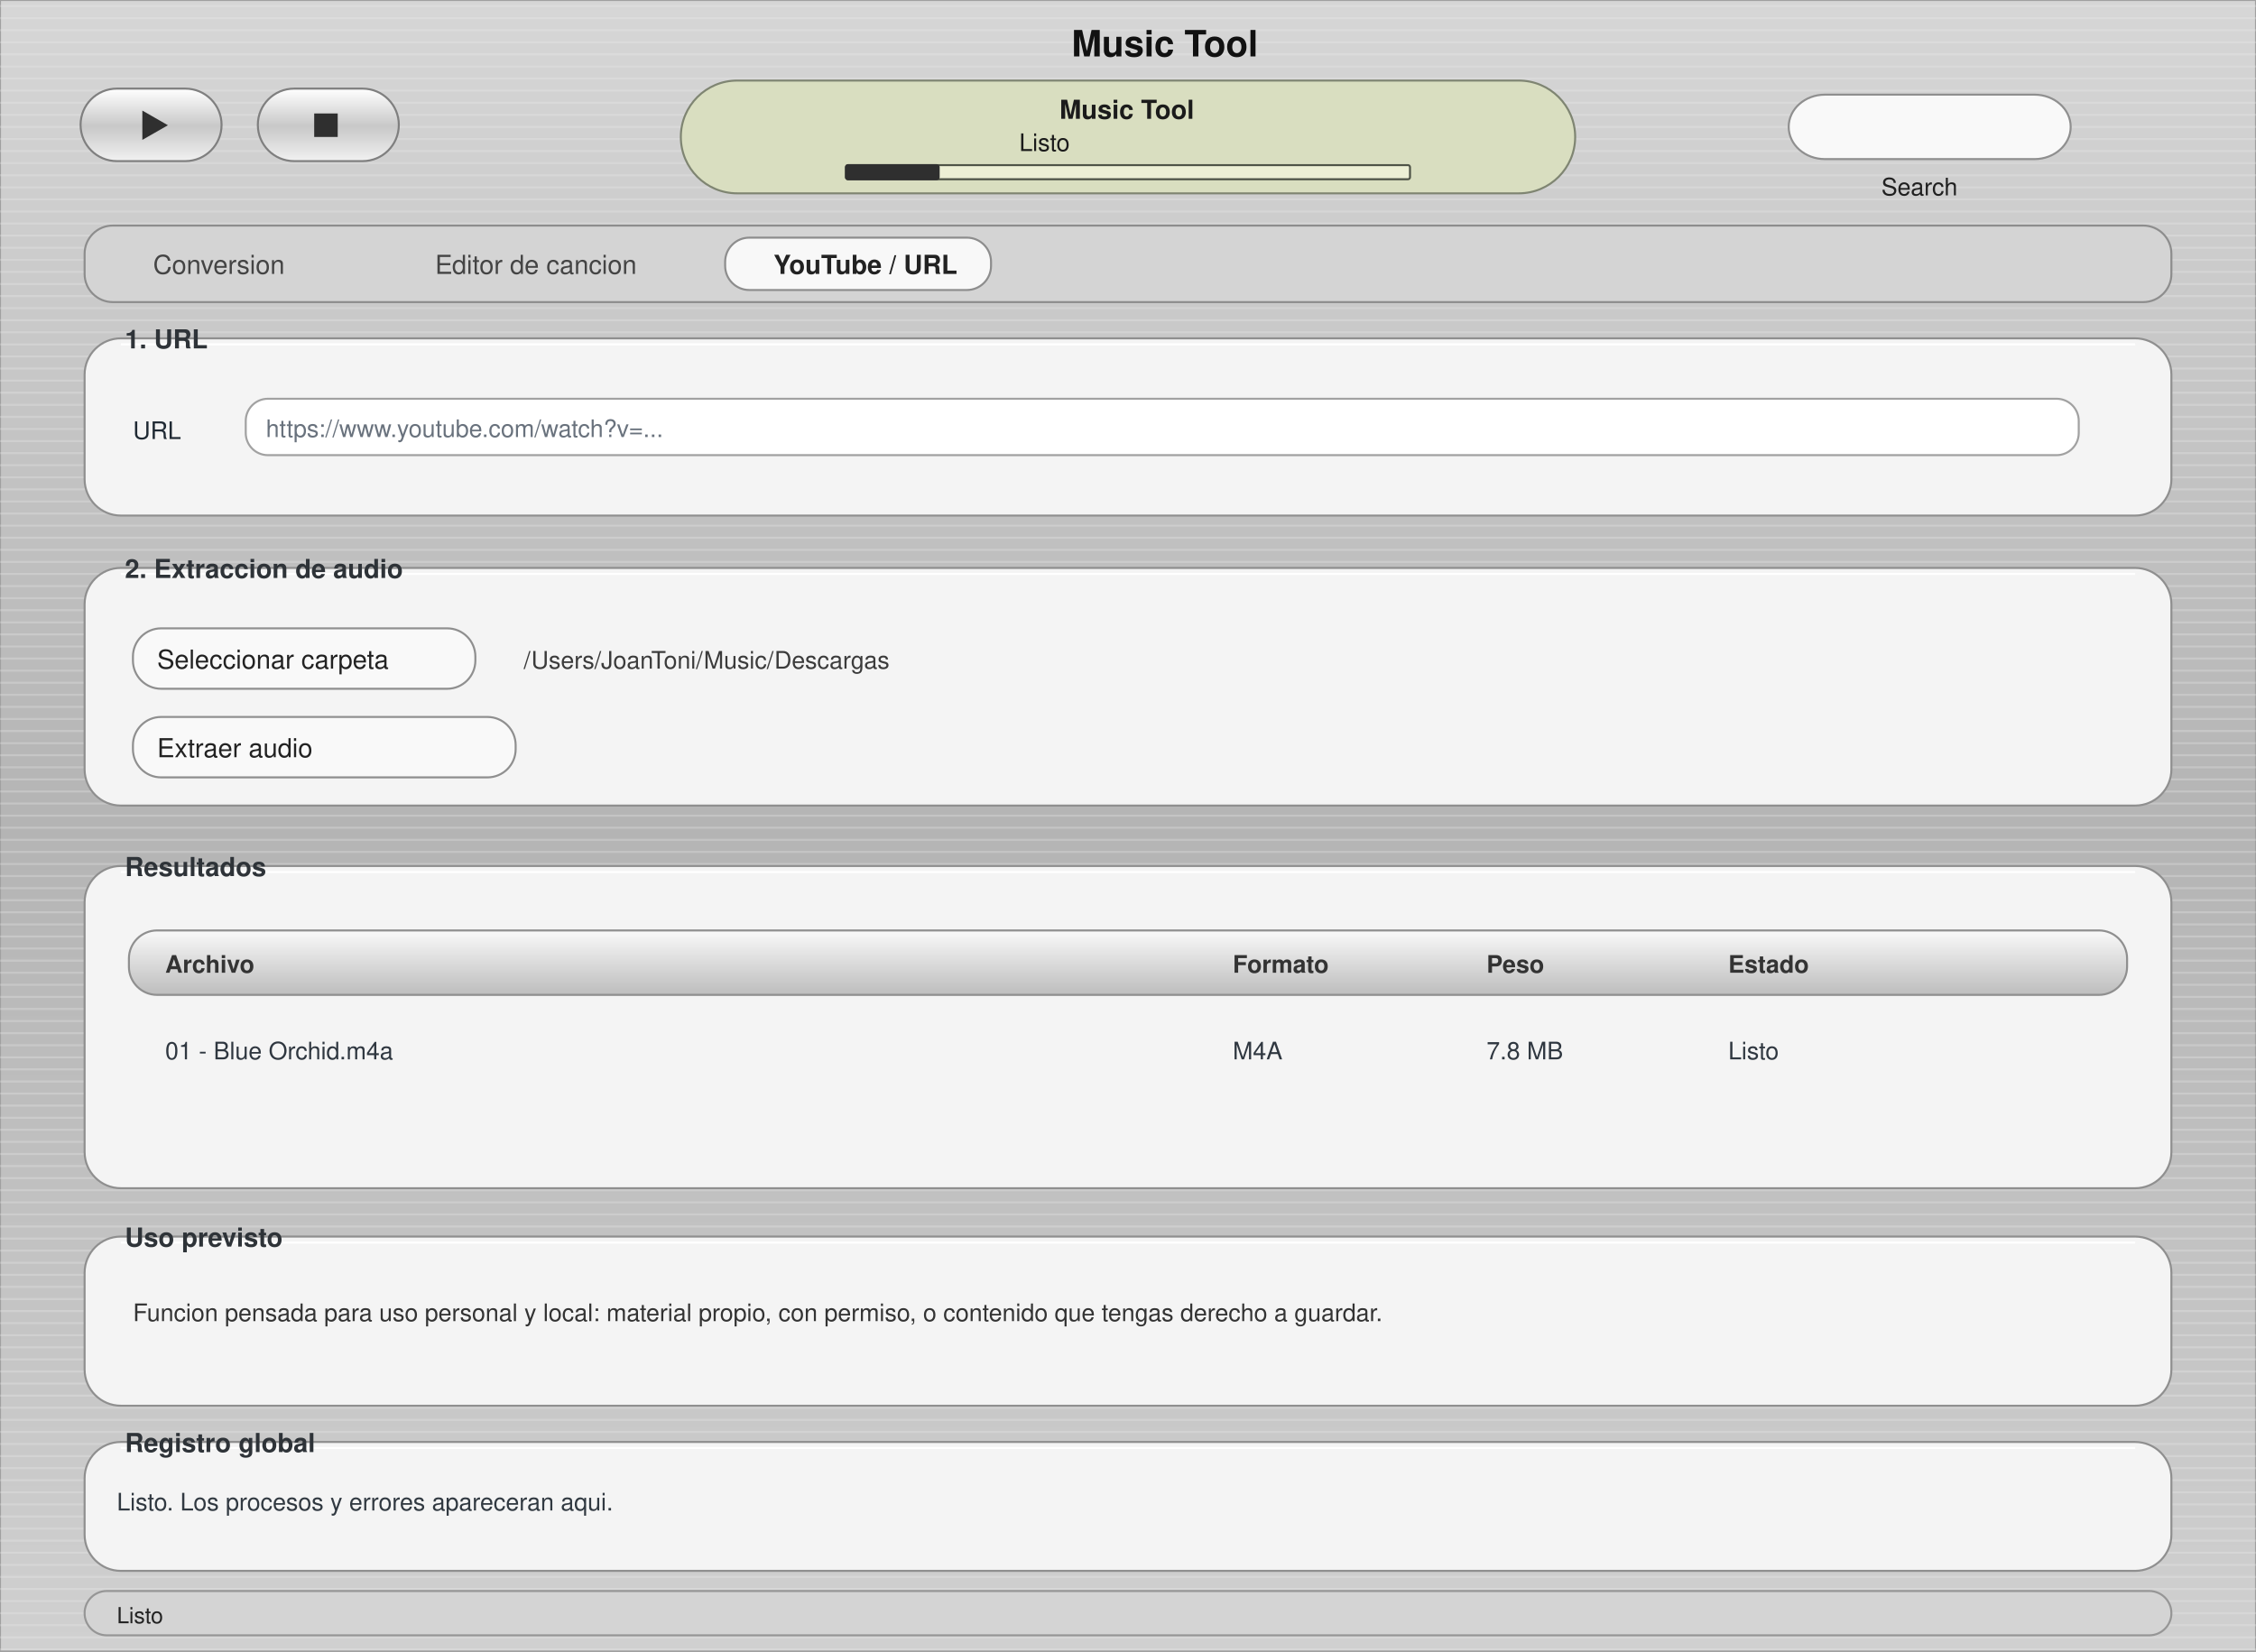
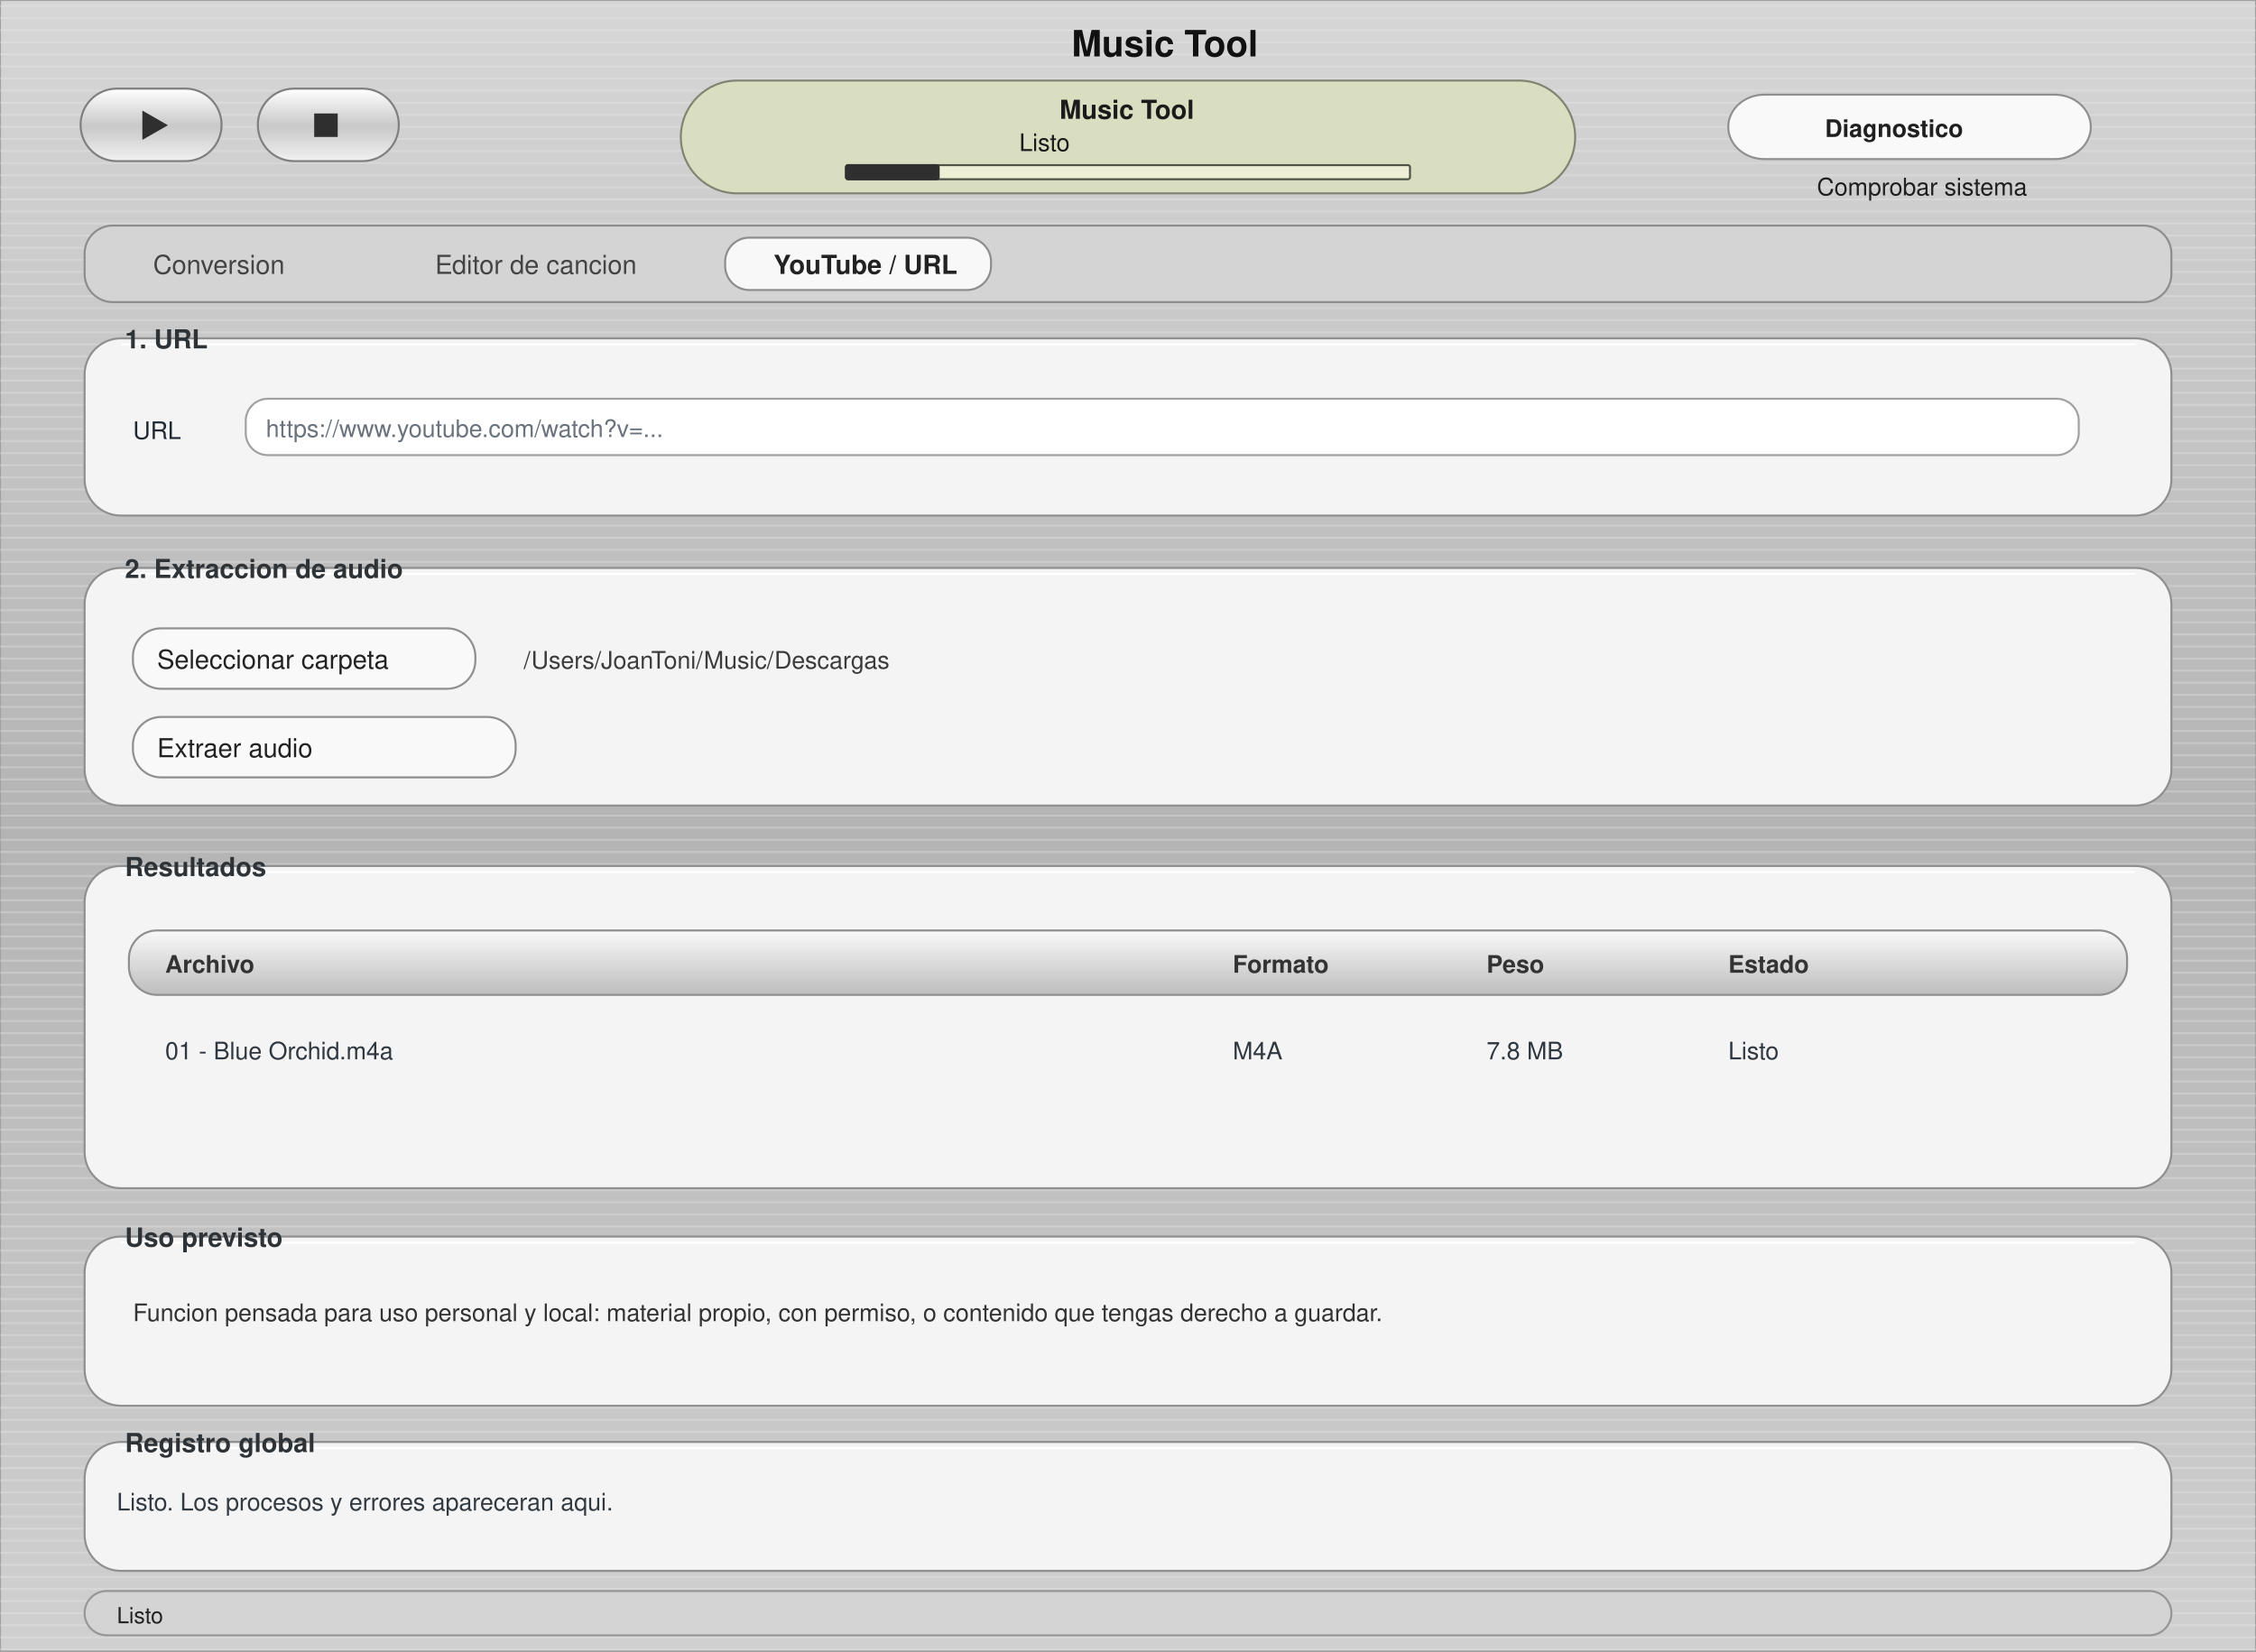
<svg xmlns="http://www.w3.org/2000/svg" width="1120" height="820" viewBox="0 0 1120 820">
  <defs>
    <linearGradient id="metal" x1="0" x2="0" y1="0" y2="1">
      <stop offset="0" stop-color="#d6d6d6" />
      <stop offset="0.5" stop-color="#b4b4b4" />
      <stop offset="1" stop-color="#d0d0d0" />
    </linearGradient>
    <linearGradient id="buttonChrome" x1="0" x2="0" y1="0" y2="1">
      <stop offset="0" stop-color="#ffffff" />
      <stop offset="0.52" stop-color="#c8c8c8" />
      <stop offset="1" stop-color="#f1f1f1" />
    </linearGradient>
    <linearGradient id="tableHeader" x1="0" x2="0" y1="0" y2="1">
      <stop offset="0" stop-color="#f9f9f9" />
      <stop offset="1" stop-color="#bdbdbd" />
    </linearGradient>
  </defs>
  <rect x="0" y="0" width="1120" height="820" rx="0" fill="url(#metal)" stroke="#a0a0a0" />
  <line x1="0" y1="3" x2="1120" y2="3" stroke="#eeeeee" opacity="0.28" />
  <line x1="0" y1="9" x2="1120" y2="9" stroke="#eeeeee" opacity="0.28" />
  <line x1="0" y1="15" x2="1120" y2="15" stroke="#eeeeee" opacity="0.28" />
  <line x1="0" y1="21" x2="1120" y2="21" stroke="#eeeeee" opacity="0.28" />
  <line x1="0" y1="27" x2="1120" y2="27" stroke="#eeeeee" opacity="0.28" />
  <line x1="0" y1="33" x2="1120" y2="33" stroke="#eeeeee" opacity="0.28" />
  <line x1="0" y1="39" x2="1120" y2="39" stroke="#eeeeee" opacity="0.28" />
  <line x1="0" y1="45" x2="1120" y2="45" stroke="#eeeeee" opacity="0.28" />
  <line x1="0" y1="51" x2="1120" y2="51" stroke="#eeeeee" opacity="0.28" />
  <line x1="0" y1="57" x2="1120" y2="57" stroke="#eeeeee" opacity="0.28" />
  <line x1="0" y1="63" x2="1120" y2="63" stroke="#eeeeee" opacity="0.28" />
  <line x1="0" y1="69" x2="1120" y2="69" stroke="#eeeeee" opacity="0.28" />
  <line x1="0" y1="75" x2="1120" y2="75" stroke="#eeeeee" opacity="0.28" />
  <line x1="0" y1="81" x2="1120" y2="81" stroke="#eeeeee" opacity="0.28" />
  <line x1="0" y1="87" x2="1120" y2="87" stroke="#eeeeee" opacity="0.28" />
  <line x1="0" y1="93" x2="1120" y2="93" stroke="#eeeeee" opacity="0.28" />
  <line x1="0" y1="99" x2="1120" y2="99" stroke="#eeeeee" opacity="0.28" />
  <line x1="0" y1="105" x2="1120" y2="105" stroke="#eeeeee" opacity="0.28" />
  <line x1="0" y1="111" x2="1120" y2="111" stroke="#eeeeee" opacity="0.28" />
  <line x1="0" y1="117" x2="1120" y2="117" stroke="#eeeeee" opacity="0.28" />
  <line x1="0" y1="123" x2="1120" y2="123" stroke="#eeeeee" opacity="0.28" />
  <line x1="0" y1="129" x2="1120" y2="129" stroke="#eeeeee" opacity="0.28" />
  <line x1="0" y1="135" x2="1120" y2="135" stroke="#eeeeee" opacity="0.28" />
  <line x1="0" y1="141" x2="1120" y2="141" stroke="#eeeeee" opacity="0.28" />
  <line x1="0" y1="147" x2="1120" y2="147" stroke="#eeeeee" opacity="0.28" />
  <line x1="0" y1="153" x2="1120" y2="153" stroke="#eeeeee" opacity="0.28" />
  <line x1="0" y1="159" x2="1120" y2="159" stroke="#eeeeee" opacity="0.28" />
  <line x1="0" y1="165" x2="1120" y2="165" stroke="#eeeeee" opacity="0.28" />
  <line x1="0" y1="171" x2="1120" y2="171" stroke="#eeeeee" opacity="0.28" />
  <line x1="0" y1="177" x2="1120" y2="177" stroke="#eeeeee" opacity="0.28" />
  <line x1="0" y1="183" x2="1120" y2="183" stroke="#eeeeee" opacity="0.28" />
  <line x1="0" y1="189" x2="1120" y2="189" stroke="#eeeeee" opacity="0.28" />
  <line x1="0" y1="195" x2="1120" y2="195" stroke="#eeeeee" opacity="0.28" />
  <line x1="0" y1="201" x2="1120" y2="201" stroke="#eeeeee" opacity="0.28" />
  <line x1="0" y1="207" x2="1120" y2="207" stroke="#eeeeee" opacity="0.28" />
  <line x1="0" y1="213" x2="1120" y2="213" stroke="#eeeeee" opacity="0.28" />
  <line x1="0" y1="219" x2="1120" y2="219" stroke="#eeeeee" opacity="0.28" />
  <line x1="0" y1="225" x2="1120" y2="225" stroke="#eeeeee" opacity="0.28" />
  <line x1="0" y1="231" x2="1120" y2="231" stroke="#eeeeee" opacity="0.28" />
  <line x1="0" y1="237" x2="1120" y2="237" stroke="#eeeeee" opacity="0.28" />
  <line x1="0" y1="243" x2="1120" y2="243" stroke="#eeeeee" opacity="0.28" />
  <line x1="0" y1="249" x2="1120" y2="249" stroke="#eeeeee" opacity="0.28" />
  <line x1="0" y1="255" x2="1120" y2="255" stroke="#eeeeee" opacity="0.28" />
  <line x1="0" y1="261" x2="1120" y2="261" stroke="#eeeeee" opacity="0.28" />
  <line x1="0" y1="267" x2="1120" y2="267" stroke="#eeeeee" opacity="0.28" />
  <line x1="0" y1="273" x2="1120" y2="273" stroke="#eeeeee" opacity="0.28" />
  <line x1="0" y1="279" x2="1120" y2="279" stroke="#eeeeee" opacity="0.28" />
  <line x1="0" y1="285" x2="1120" y2="285" stroke="#eeeeee" opacity="0.28" />
  <line x1="0" y1="291" x2="1120" y2="291" stroke="#eeeeee" opacity="0.28" />
  <line x1="0" y1="297" x2="1120" y2="297" stroke="#eeeeee" opacity="0.28" />
  <line x1="0" y1="303" x2="1120" y2="303" stroke="#eeeeee" opacity="0.28" />
  <line x1="0" y1="309" x2="1120" y2="309" stroke="#eeeeee" opacity="0.28" />
  <line x1="0" y1="315" x2="1120" y2="315" stroke="#eeeeee" opacity="0.28" />
  <line x1="0" y1="321" x2="1120" y2="321" stroke="#eeeeee" opacity="0.28" />
  <line x1="0" y1="327" x2="1120" y2="327" stroke="#eeeeee" opacity="0.28" />
  <line x1="0" y1="333" x2="1120" y2="333" stroke="#eeeeee" opacity="0.28" />
  <line x1="0" y1="339" x2="1120" y2="339" stroke="#eeeeee" opacity="0.28" />
  <line x1="0" y1="345" x2="1120" y2="345" stroke="#eeeeee" opacity="0.28" />
  <line x1="0" y1="351" x2="1120" y2="351" stroke="#eeeeee" opacity="0.28" />
  <line x1="0" y1="357" x2="1120" y2="357" stroke="#eeeeee" opacity="0.28" />
  <line x1="0" y1="363" x2="1120" y2="363" stroke="#eeeeee" opacity="0.28" />
  <line x1="0" y1="369" x2="1120" y2="369" stroke="#eeeeee" opacity="0.28" />
  <line x1="0" y1="375" x2="1120" y2="375" stroke="#eeeeee" opacity="0.28" />
  <line x1="0" y1="381" x2="1120" y2="381" stroke="#eeeeee" opacity="0.28" />
  <line x1="0" y1="387" x2="1120" y2="387" stroke="#eeeeee" opacity="0.28" />
  <line x1="0" y1="393" x2="1120" y2="393" stroke="#eeeeee" opacity="0.28" />
  <line x1="0" y1="399" x2="1120" y2="399" stroke="#eeeeee" opacity="0.28" />
  <line x1="0" y1="405" x2="1120" y2="405" stroke="#eeeeee" opacity="0.28" />
  <line x1="0" y1="411" x2="1120" y2="411" stroke="#eeeeee" opacity="0.28" />
  <line x1="0" y1="417" x2="1120" y2="417" stroke="#eeeeee" opacity="0.28" />
  <line x1="0" y1="423" x2="1120" y2="423" stroke="#eeeeee" opacity="0.28" />
  <line x1="0" y1="429" x2="1120" y2="429" stroke="#eeeeee" opacity="0.28" />
  <line x1="0" y1="435" x2="1120" y2="435" stroke="#eeeeee" opacity="0.28" />
  <line x1="0" y1="441" x2="1120" y2="441" stroke="#eeeeee" opacity="0.28" />
  <line x1="0" y1="447" x2="1120" y2="447" stroke="#eeeeee" opacity="0.28" />
  <line x1="0" y1="453" x2="1120" y2="453" stroke="#eeeeee" opacity="0.28" />
  <line x1="0" y1="459" x2="1120" y2="459" stroke="#eeeeee" opacity="0.28" />
  <line x1="0" y1="465" x2="1120" y2="465" stroke="#eeeeee" opacity="0.28" />
  <line x1="0" y1="471" x2="1120" y2="471" stroke="#eeeeee" opacity="0.28" />
  <line x1="0" y1="477" x2="1120" y2="477" stroke="#eeeeee" opacity="0.28" />
  <line x1="0" y1="483" x2="1120" y2="483" stroke="#eeeeee" opacity="0.28" />
  <line x1="0" y1="489" x2="1120" y2="489" stroke="#eeeeee" opacity="0.28" />
  <line x1="0" y1="495" x2="1120" y2="495" stroke="#eeeeee" opacity="0.28" />
  <line x1="0" y1="501" x2="1120" y2="501" stroke="#eeeeee" opacity="0.28" />
  <line x1="0" y1="507" x2="1120" y2="507" stroke="#eeeeee" opacity="0.28" />
  <line x1="0" y1="513" x2="1120" y2="513" stroke="#eeeeee" opacity="0.28" />
  <line x1="0" y1="519" x2="1120" y2="519" stroke="#eeeeee" opacity="0.28" />
  <line x1="0" y1="525" x2="1120" y2="525" stroke="#eeeeee" opacity="0.28" />
  <line x1="0" y1="531" x2="1120" y2="531" stroke="#eeeeee" opacity="0.28" />
  <line x1="0" y1="537" x2="1120" y2="537" stroke="#eeeeee" opacity="0.28" />
  <line x1="0" y1="543" x2="1120" y2="543" stroke="#eeeeee" opacity="0.28" />
  <line x1="0" y1="549" x2="1120" y2="549" stroke="#eeeeee" opacity="0.28" />
  <line x1="0" y1="555" x2="1120" y2="555" stroke="#eeeeee" opacity="0.28" />
  <line x1="0" y1="561" x2="1120" y2="561" stroke="#eeeeee" opacity="0.28" />
  <line x1="0" y1="567" x2="1120" y2="567" stroke="#eeeeee" opacity="0.28" />
  <line x1="0" y1="573" x2="1120" y2="573" stroke="#eeeeee" opacity="0.28" />
  <line x1="0" y1="579" x2="1120" y2="579" stroke="#eeeeee" opacity="0.28" />
  <line x1="0" y1="585" x2="1120" y2="585" stroke="#eeeeee" opacity="0.28" />
  <line x1="0" y1="591" x2="1120" y2="591" stroke="#eeeeee" opacity="0.28" />
  <line x1="0" y1="597" x2="1120" y2="597" stroke="#eeeeee" opacity="0.28" />
  <line x1="0" y1="603" x2="1120" y2="603" stroke="#eeeeee" opacity="0.28" />
  <line x1="0" y1="609" x2="1120" y2="609" stroke="#eeeeee" opacity="0.28" />
  <line x1="0" y1="615" x2="1120" y2="615" stroke="#eeeeee" opacity="0.28" />
  <line x1="0" y1="621" x2="1120" y2="621" stroke="#eeeeee" opacity="0.28" />
  <line x1="0" y1="627" x2="1120" y2="627" stroke="#eeeeee" opacity="0.28" />
  <line x1="0" y1="633" x2="1120" y2="633" stroke="#eeeeee" opacity="0.28" />
  <line x1="0" y1="639" x2="1120" y2="639" stroke="#eeeeee" opacity="0.28" />
  <line x1="0" y1="645" x2="1120" y2="645" stroke="#eeeeee" opacity="0.28" />
  <line x1="0" y1="651" x2="1120" y2="651" stroke="#eeeeee" opacity="0.28" />
  <line x1="0" y1="657" x2="1120" y2="657" stroke="#eeeeee" opacity="0.28" />
  <line x1="0" y1="663" x2="1120" y2="663" stroke="#eeeeee" opacity="0.28" />
  <line x1="0" y1="669" x2="1120" y2="669" stroke="#eeeeee" opacity="0.28" />
  <line x1="0" y1="675" x2="1120" y2="675" stroke="#eeeeee" opacity="0.28" />
  <line x1="0" y1="681" x2="1120" y2="681" stroke="#eeeeee" opacity="0.28" />
  <line x1="0" y1="687" x2="1120" y2="687" stroke="#eeeeee" opacity="0.28" />
  <line x1="0" y1="693" x2="1120" y2="693" stroke="#eeeeee" opacity="0.28" />
  <line x1="0" y1="699" x2="1120" y2="699" stroke="#eeeeee" opacity="0.28" />
  <line x1="0" y1="705" x2="1120" y2="705" stroke="#eeeeee" opacity="0.28" />
  <line x1="0" y1="711" x2="1120" y2="711" stroke="#eeeeee" opacity="0.28" />
  <line x1="0" y1="717" x2="1120" y2="717" stroke="#eeeeee" opacity="0.28" />
  <line x1="0" y1="723" x2="1120" y2="723" stroke="#eeeeee" opacity="0.28" />
  <line x1="0" y1="729" x2="1120" y2="729" stroke="#eeeeee" opacity="0.28" />
  <line x1="0" y1="735" x2="1120" y2="735" stroke="#eeeeee" opacity="0.28" />
  <line x1="0" y1="741" x2="1120" y2="741" stroke="#eeeeee" opacity="0.28" />
  <line x1="0" y1="747" x2="1120" y2="747" stroke="#eeeeee" opacity="0.28" />
  <line x1="0" y1="753" x2="1120" y2="753" stroke="#eeeeee" opacity="0.28" />
  <line x1="0" y1="759" x2="1120" y2="759" stroke="#eeeeee" opacity="0.28" />
  <line x1="0" y1="765" x2="1120" y2="765" stroke="#eeeeee" opacity="0.28" />
  <line x1="0" y1="771" x2="1120" y2="771" stroke="#eeeeee" opacity="0.28" />
  <line x1="0" y1="777" x2="1120" y2="777" stroke="#eeeeee" opacity="0.28" />
  <line x1="0" y1="783" x2="1120" y2="783" stroke="#eeeeee" opacity="0.28" />
  <line x1="0" y1="789" x2="1120" y2="789" stroke="#eeeeee" opacity="0.28" />
  <line x1="0" y1="795" x2="1120" y2="795" stroke="#eeeeee" opacity="0.28" />
  <line x1="0" y1="801" x2="1120" y2="801" stroke="#eeeeee" opacity="0.28" />
  <line x1="0" y1="807" x2="1120" y2="807" stroke="#eeeeee" opacity="0.28" />
  <line x1="0" y1="813" x2="1120" y2="813" stroke="#eeeeee" opacity="0.28" />
  <line x1="0" y1="819" x2="1120" y2="819" stroke="#eeeeee" opacity="0.28" />
  <text x="532" y="28" font-family="-apple-system, BlinkMacSystemFont, Helvetica, Arial, sans-serif" font-size="18" font-weight="700" fill="#111111">Music Tool</text>
  <rect x="40" y="44" width="70" height="36" rx="18" fill="url(#buttonChrome)" stroke="#7f7f7f" />
  <text x="69" y="68" font-family="-apple-system, BlinkMacSystemFont, Helvetica, Arial, sans-serif" font-size="16" font-weight="700" fill="#2f2f2f">▶</text>
  <rect x="128" y="44" width="70" height="36" rx="18" fill="url(#buttonChrome)" stroke="#7f7f7f" />
  <text x="157" y="68" font-family="-apple-system, BlinkMacSystemFont, Helvetica, Arial, sans-serif" font-size="16" font-weight="700" fill="#2f2f2f">■</text>
  <rect x="338" y="40" width="444" height="56" rx="28" fill="#d9dec0" stroke="#7f8572" />
  <text x="526" y="59" font-family="-apple-system, BlinkMacSystemFont, Helvetica, Arial, sans-serif" font-size="13" font-weight="700" fill="#1b1b1b">Music Tool</text>
  <text x="506" y="75" font-family="-apple-system, BlinkMacSystemFont, Helvetica, Arial, sans-serif" font-size="12" font-weight="400" fill="#1b1b1b">Listo</text>
  <rect x="420" y="82" width="280" height="7" rx="1" fill="#edf0d5" stroke="#4f5447" />
  <rect x="420" y="82" width="46" height="7" rx="1" fill="#2f2f2f" stroke="#2f2f2f" />
-   <rect x="888" y="47" width="140" height="32" rx="18" fill="#f9f9f9" stroke="#8f8f8f" />
-   <text x="934" y="97" font-family="-apple-system, BlinkMacSystemFont, Helvetica, Arial, sans-serif" font-size="12" font-weight="400" fill="#202020">Search</text>
+   <rect x="858" y="47" width="180" height="32" rx="18" fill="#f9f9f9" stroke="#8f8f8f" />
+   <text x="906" y="68" font-family="-apple-system, BlinkMacSystemFont, Helvetica, Arial, sans-serif" font-size="12" font-weight="700" fill="#202020">Diagnostico</text>
+   <text x="902" y="97" font-family="-apple-system, BlinkMacSystemFont, Helvetica, Arial, sans-serif" font-size="12" font-weight="400" fill="#202020">Comprobar sistema</text>
  <rect x="42" y="112" width="1036" height="38" rx="14" fill="#d4d4d4" stroke="#8d8d8d" />
  <text x="76" y="136" font-family="-apple-system, BlinkMacSystemFont, Helvetica, Arial, sans-serif" font-size="13" font-weight="500" fill="#444">Conversion</text>
  <text x="216" y="136" font-family="-apple-system, BlinkMacSystemFont, Helvetica, Arial, sans-serif" font-size="13" font-weight="500" fill="#444">Editor de cancion</text>
  <rect x="360" y="118" width="132" height="26" rx="12" fill="#f8f8f8" stroke="#8d8d8d" />
  <text x="384" y="136" font-family="-apple-system, BlinkMacSystemFont, Helvetica, Arial, sans-serif" font-size="13" font-weight="600" fill="#222">YouTube / URL</text>
  <rect x="42" y="168" width="1036" height="88" rx="18" fill="#f4f4f4" stroke="#8f8f8f" />
  <line x1="60" y1="171" x2="1060" y2="171" stroke="#ffffff" />
  <text x="62" y="173" font-family="-apple-system, BlinkMacSystemFont, Helvetica, Arial, sans-serif" font-size="13" font-weight="600" fill="#2e3338">1. URL</text>
  <text x="66" y="218" font-family="-apple-system, BlinkMacSystemFont, Helvetica, Arial, sans-serif" font-size="12" font-weight="500" fill="#1f2933">URL</text>
  <rect x="122" y="198" width="910" height="28" rx="11" fill="#ffffff" stroke="#a1a1a1" />
  <text x="132" y="217" font-family="-apple-system, BlinkMacSystemFont, Helvetica, Arial, sans-serif" font-size="12" font-weight="400" fill="#69727d">https://www.youtube.com/watch?v=...</text>
  <rect x="42" y="282" width="1036" height="118" rx="18" fill="#f4f4f4" stroke="#8f8f8f" />
  <line x1="60" y1="285" x2="1060" y2="285" stroke="#ffffff" />
  <text x="62" y="287" font-family="-apple-system, BlinkMacSystemFont, Helvetica, Arial, sans-serif" font-size="13" font-weight="600" fill="#2e3338">2. Extraccion de audio</text>
  <rect x="66" y="312" width="170" height="30" rx="14" fill="#f9f9f9" stroke="#8f8f8f" />
  <text x="78" y="332" font-family="-apple-system, BlinkMacSystemFont, Helvetica, Arial, sans-serif" font-size="13" font-weight="500" fill="#222">Seleccionar carpeta</text>
  <text x="260" y="332" font-family="-apple-system, BlinkMacSystemFont, Helvetica, Arial, sans-serif" font-size="12" font-weight="400" fill="#3b3b3b">/Users/JoanToni/Music/Descargas</text>
  <rect x="66" y="356" width="190" height="30" rx="14" fill="#f9f9f9" stroke="#8f8f8f" />
  <text x="78" y="376" font-family="-apple-system, BlinkMacSystemFont, Helvetica, Arial, sans-serif" font-size="13" font-weight="500" fill="#222">Extraer audio</text>
  <rect x="42" y="430" width="1036" height="160" rx="18" fill="#f4f4f4" stroke="#8f8f8f" />
  <line x1="60" y1="433" x2="1060" y2="433" stroke="#ffffff" />
  <text x="62" y="435" font-family="-apple-system, BlinkMacSystemFont, Helvetica, Arial, sans-serif" font-size="13" font-weight="600" fill="#2e3338">Resultados</text>
  <rect x="64" y="462" width="992" height="32" rx="14" fill="url(#tableHeader)" stroke="#8f8f8f" />
  <text x="82" y="483" font-family="-apple-system, BlinkMacSystemFont, Helvetica, Arial, sans-serif" font-size="12" font-weight="600" fill="#333">Archivo</text>
  <text x="612" y="483" font-family="-apple-system, BlinkMacSystemFont, Helvetica, Arial, sans-serif" font-size="12" font-weight="600" fill="#333">Formato</text>
  <text x="738" y="483" font-family="-apple-system, BlinkMacSystemFont, Helvetica, Arial, sans-serif" font-size="12" font-weight="600" fill="#333">Peso</text>
  <text x="858" y="483" font-family="-apple-system, BlinkMacSystemFont, Helvetica, Arial, sans-serif" font-size="12" font-weight="600" fill="#333">Estado</text>
  <text x="82" y="526" font-family="-apple-system, BlinkMacSystemFont, Helvetica, Arial, sans-serif" font-size="12" font-weight="400" fill="#2f3740">01 - Blue Orchid.m4a</text>
  <text x="612" y="526" font-family="-apple-system, BlinkMacSystemFont, Helvetica, Arial, sans-serif" font-size="12" font-weight="400" fill="#2f3740">M4A</text>
  <text x="738" y="526" font-family="-apple-system, BlinkMacSystemFont, Helvetica, Arial, sans-serif" font-size="12" font-weight="400" fill="#2f3740">7.8 MB</text>
  <text x="858" y="526" font-family="-apple-system, BlinkMacSystemFont, Helvetica, Arial, sans-serif" font-size="12" font-weight="400" fill="#2f3740">Listo</text>
  <rect x="42" y="614" width="1036" height="84" rx="18" fill="#f4f4f4" stroke="#8f8f8f" />
  <line x1="60" y1="617" x2="1060" y2="617" stroke="#ffffff" />
  <text x="62" y="619" font-family="-apple-system, BlinkMacSystemFont, Helvetica, Arial, sans-serif" font-size="13" font-weight="600" fill="#2e3338">Uso previsto</text>
  <text x="66" y="656" font-family="-apple-system, BlinkMacSystemFont, Helvetica, Arial, sans-serif" font-size="12" font-weight="400" fill="#333333">Funcion pensada para uso personal y local: material propio, con permiso, o contenido que tengas derecho a guardar.</text>
  <rect x="42" y="716" width="1036" height="64" rx="18" fill="#f4f4f4" stroke="#8f8f8f" />
  <line x1="60" y1="719" x2="1060" y2="719" stroke="#ffffff" />
  <text x="62" y="721" font-family="-apple-system, BlinkMacSystemFont, Helvetica, Arial, sans-serif" font-size="13" font-weight="600" fill="#2e3338">Registro global</text>
  <text x="58" y="750" font-family="-apple-system, BlinkMacSystemFont, Helvetica, Arial, sans-serif" font-size="12" font-weight="400" fill="#313941">Listo. Los procesos y errores apareceran aqui.</text>
  <rect x="42" y="790" width="1036" height="22" rx="11" fill="#d4d4d4" stroke="#969696" />
  <text x="58" y="806" font-family="-apple-system, BlinkMacSystemFont, Helvetica, Arial, sans-serif" font-size="11" font-weight="500" fill="#222">Listo</text>
</svg>
